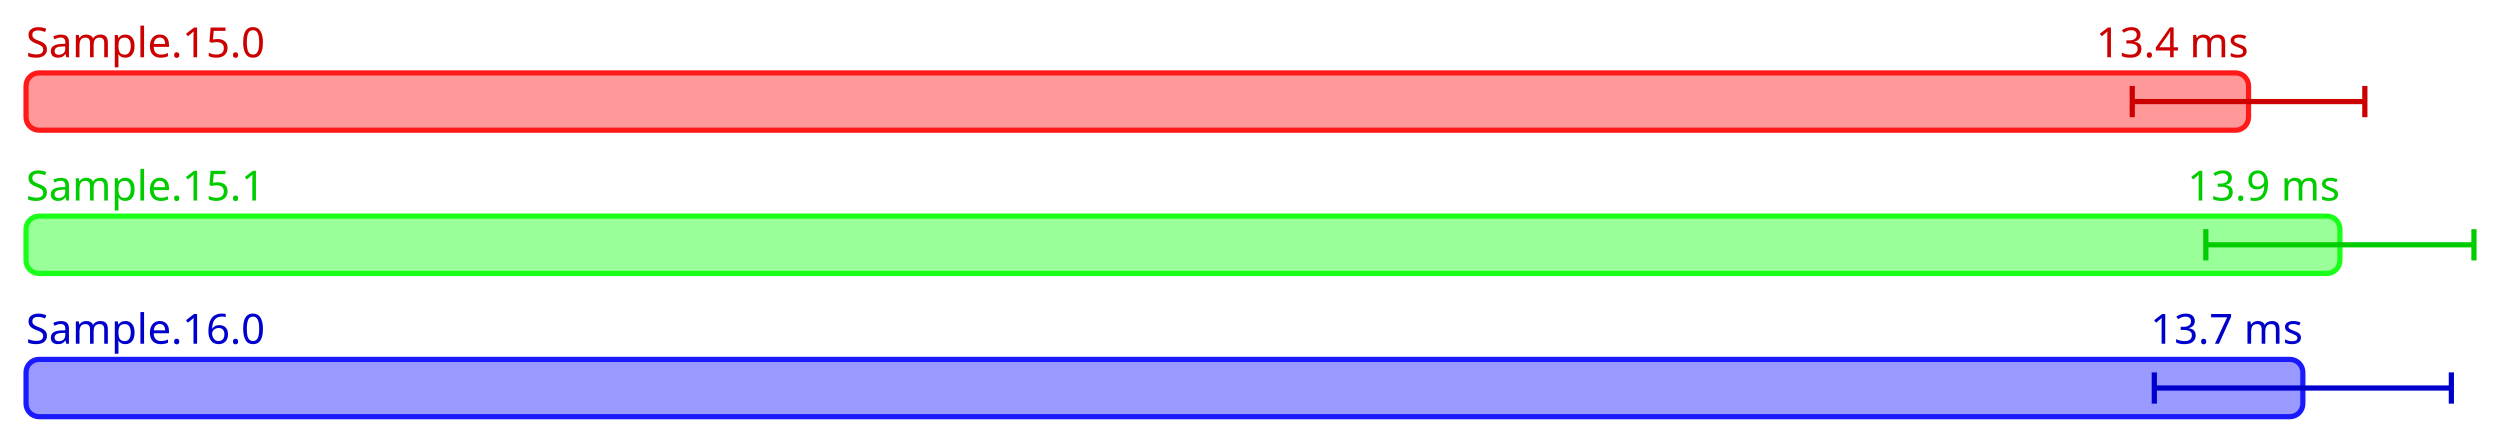
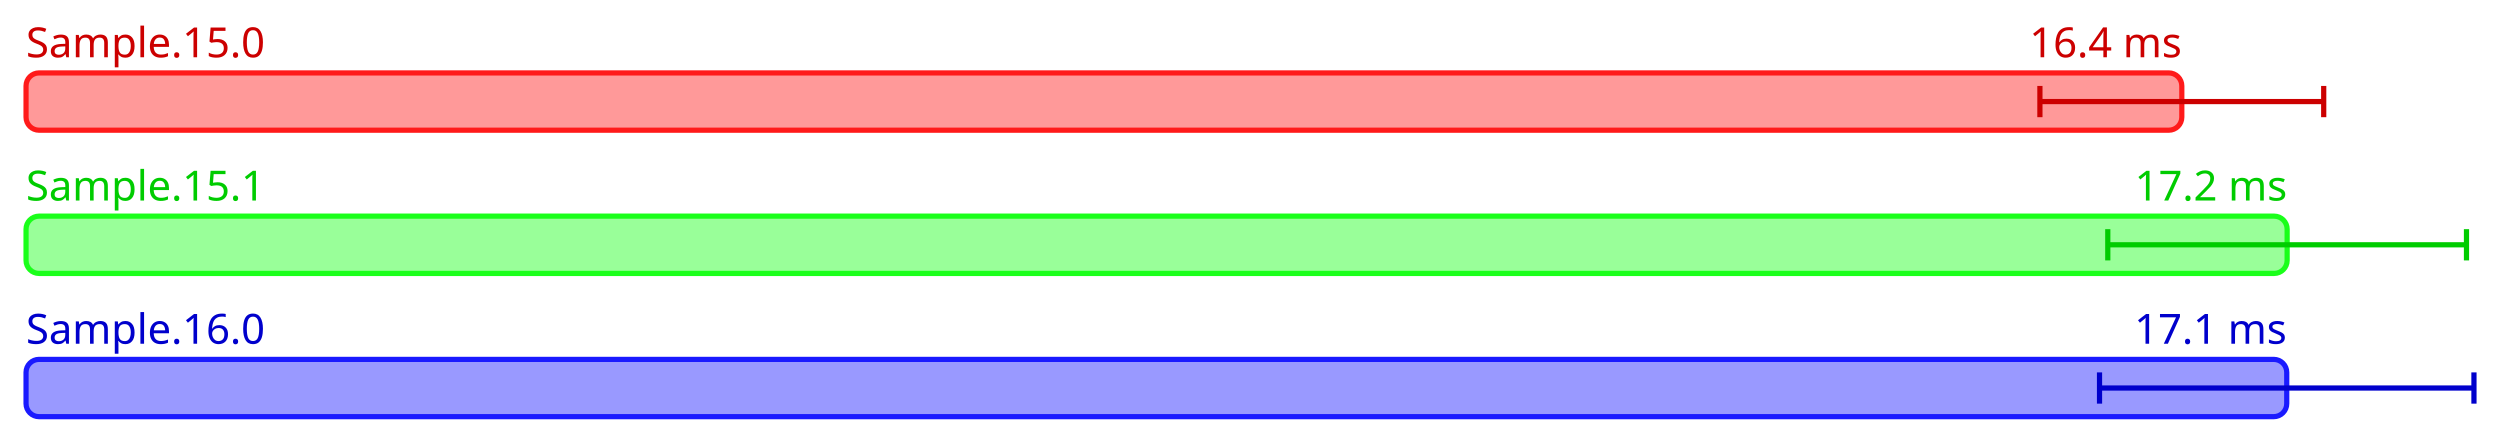
<svg xmlns="http://www.w3.org/2000/svg" height="172" width="960.0" font-size="16" font-family="sans-serif" stroke-width="2">
  <g transform="translate(10.0 0)">
    <g fill="hsl(0, 100%, 40%)">
      <text y="22">Sample.15.0</text>
-       <text y="22" x="853.441" text-anchor="end">13.4 ms</text>
+       <text y="22" x="827.815" text-anchor="end">16.4 ms</text>
    </g>
    <g>
-       <rect y="28" rx="5" height="22" width="853.441" fill="hsl(0, 100%, 80%)" stroke="hsl(0, 100%, 55%)" />
+       <rect y="28" rx="5" height="22" width="827.815" fill="hsl(0, 100%, 80%)" stroke="hsl(0, 100%, 55%)" />
      <g stroke="hsl(0, 100%, 40%)">
-         <line x1="808.783" x2="898.099" y1="39" y2="39" />
-         <line x1="808.783" x2="808.783" y1="33" y2="45" />
-         <line x1="898.099" x2="898.099" y1="33" y2="45" />
+         <line x1="773.325" x2="882.304" y1="39" y2="39" />
+         <line x1="773.325" x2="773.325" y1="33" y2="45" />
+         <line x1="882.304" x2="882.304" y1="33" y2="45" />
      </g>
    </g>
    <g fill="hsl(120, 100%, 40%)">
      <text y="77">Sample.15.1</text>
-       <text y="77" x="888.522" text-anchor="end">13.9 ms</text>
+       <text y="77" x="868.261" text-anchor="end">17.2 ms</text>
    </g>
    <g>
-       <rect y="83" rx="5" height="22" width="888.522" fill="hsl(120, 100%, 80%)" stroke="hsl(120, 100%, 55%)" />
+       <rect y="83" rx="5" height="22" width="868.261" fill="hsl(120, 100%, 80%)" stroke="hsl(120, 100%, 55%)" />
      <g stroke="hsl(120, 100%, 40%)">
-         <line x1="837.043" x2="940.0" y1="94" y2="94" />
-         <line x1="837.043" x2="837.043" y1="88" y2="100" />
-         <line x1="940.0" x2="940.0" y1="88" y2="100" />
+         <line x1="799.393" x2="937.13" y1="94" y2="94" />
+         <line x1="799.393" x2="799.393" y1="88" y2="100" />
+         <line x1="937.13" x2="937.13" y1="88" y2="100" />
      </g>
    </g>
    <g fill="hsl(240, 100%, 40%)">
      <text y="132">Sample.16.0</text>
-       <text y="132" x="874.292" text-anchor="end">13.7 ms</text>
+       <text y="132" x="868.107" text-anchor="end">17.1 ms</text>
    </g>
    <g>
-       <rect y="138" rx="5" height="22" width="874.292" fill="hsl(240, 100%, 80%)" stroke="hsl(240, 100%, 55%)" />
+       <rect y="138" rx="5" height="22" width="868.107" fill="hsl(240, 100%, 80%)" stroke="hsl(240, 100%, 55%)" />
      <g stroke="hsl(240, 100%, 40%)">
-         <line x1="817.26" x2="931.325" y1="149" y2="149" />
-         <line x1="817.26" x2="817.26" y1="143" y2="155" />
-         <line x1="931.325" x2="931.325" y1="143" y2="155" />
+         <line x1="796.215" x2="940.0" y1="149" y2="149" />
+         <line x1="796.215" x2="796.215" y1="143" y2="155" />
+         <line x1="940.0" x2="940.0" y1="143" y2="155" />
      </g>
    </g>
  </g>
</svg>
